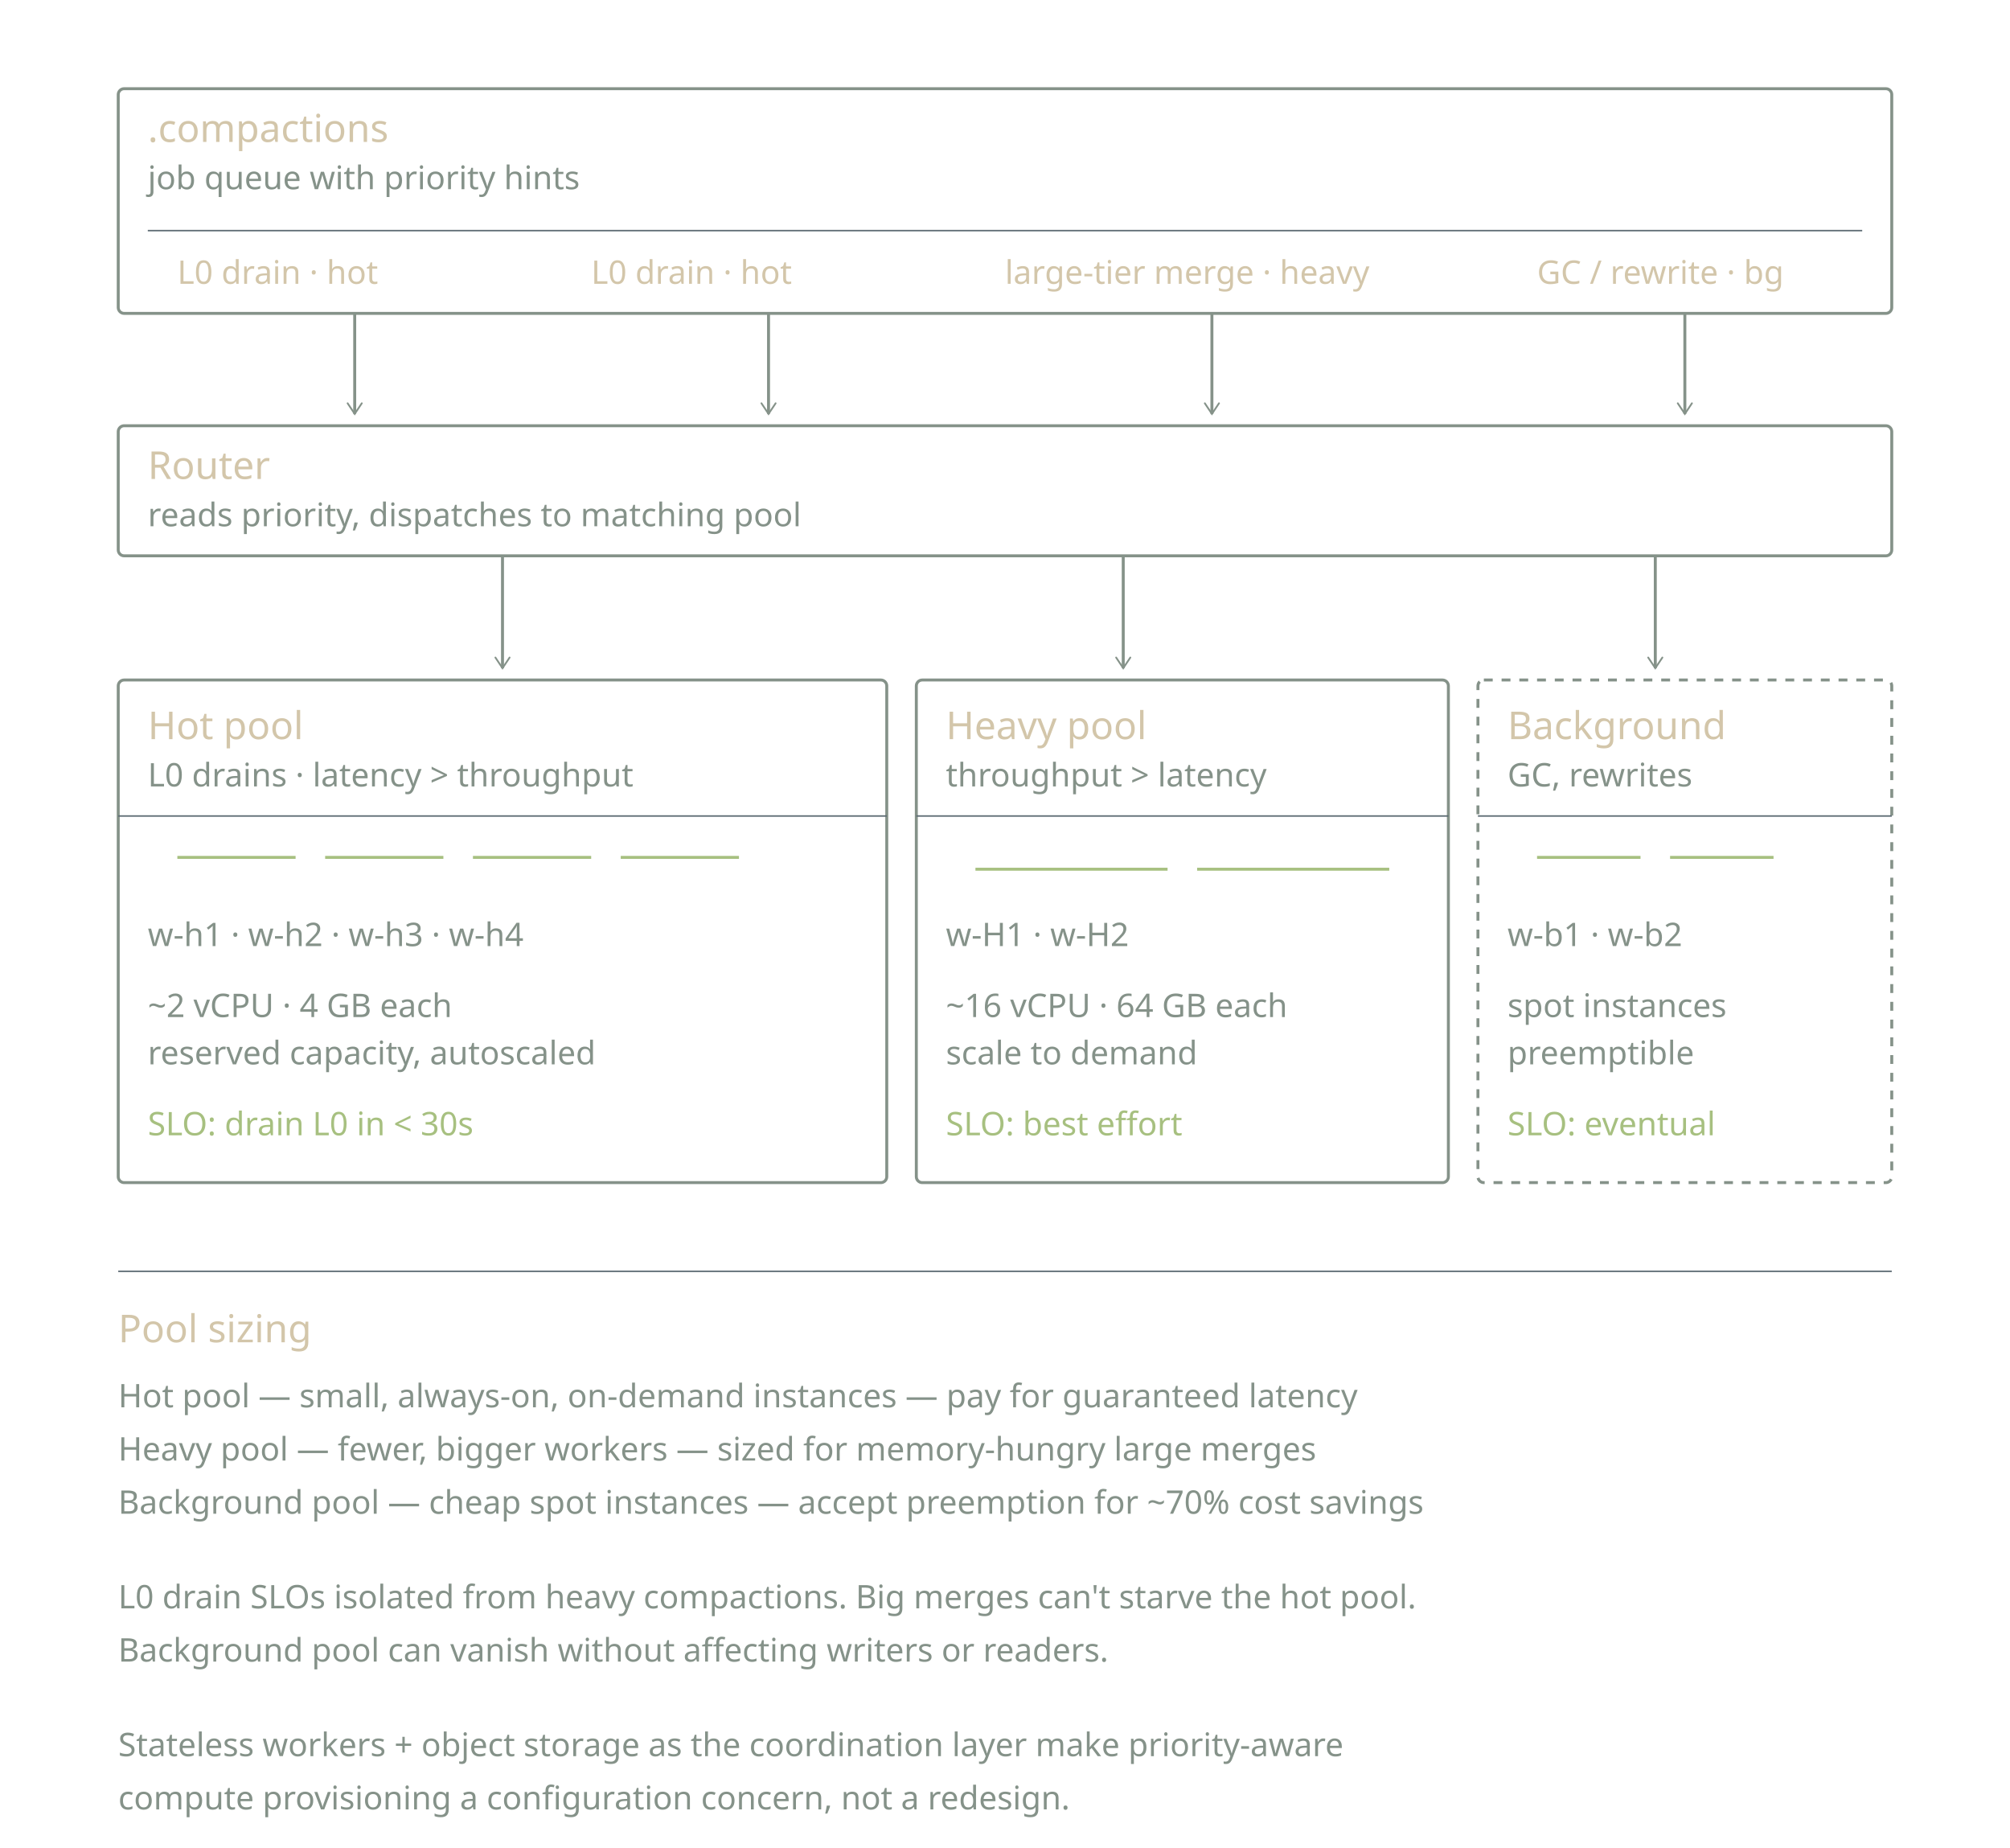
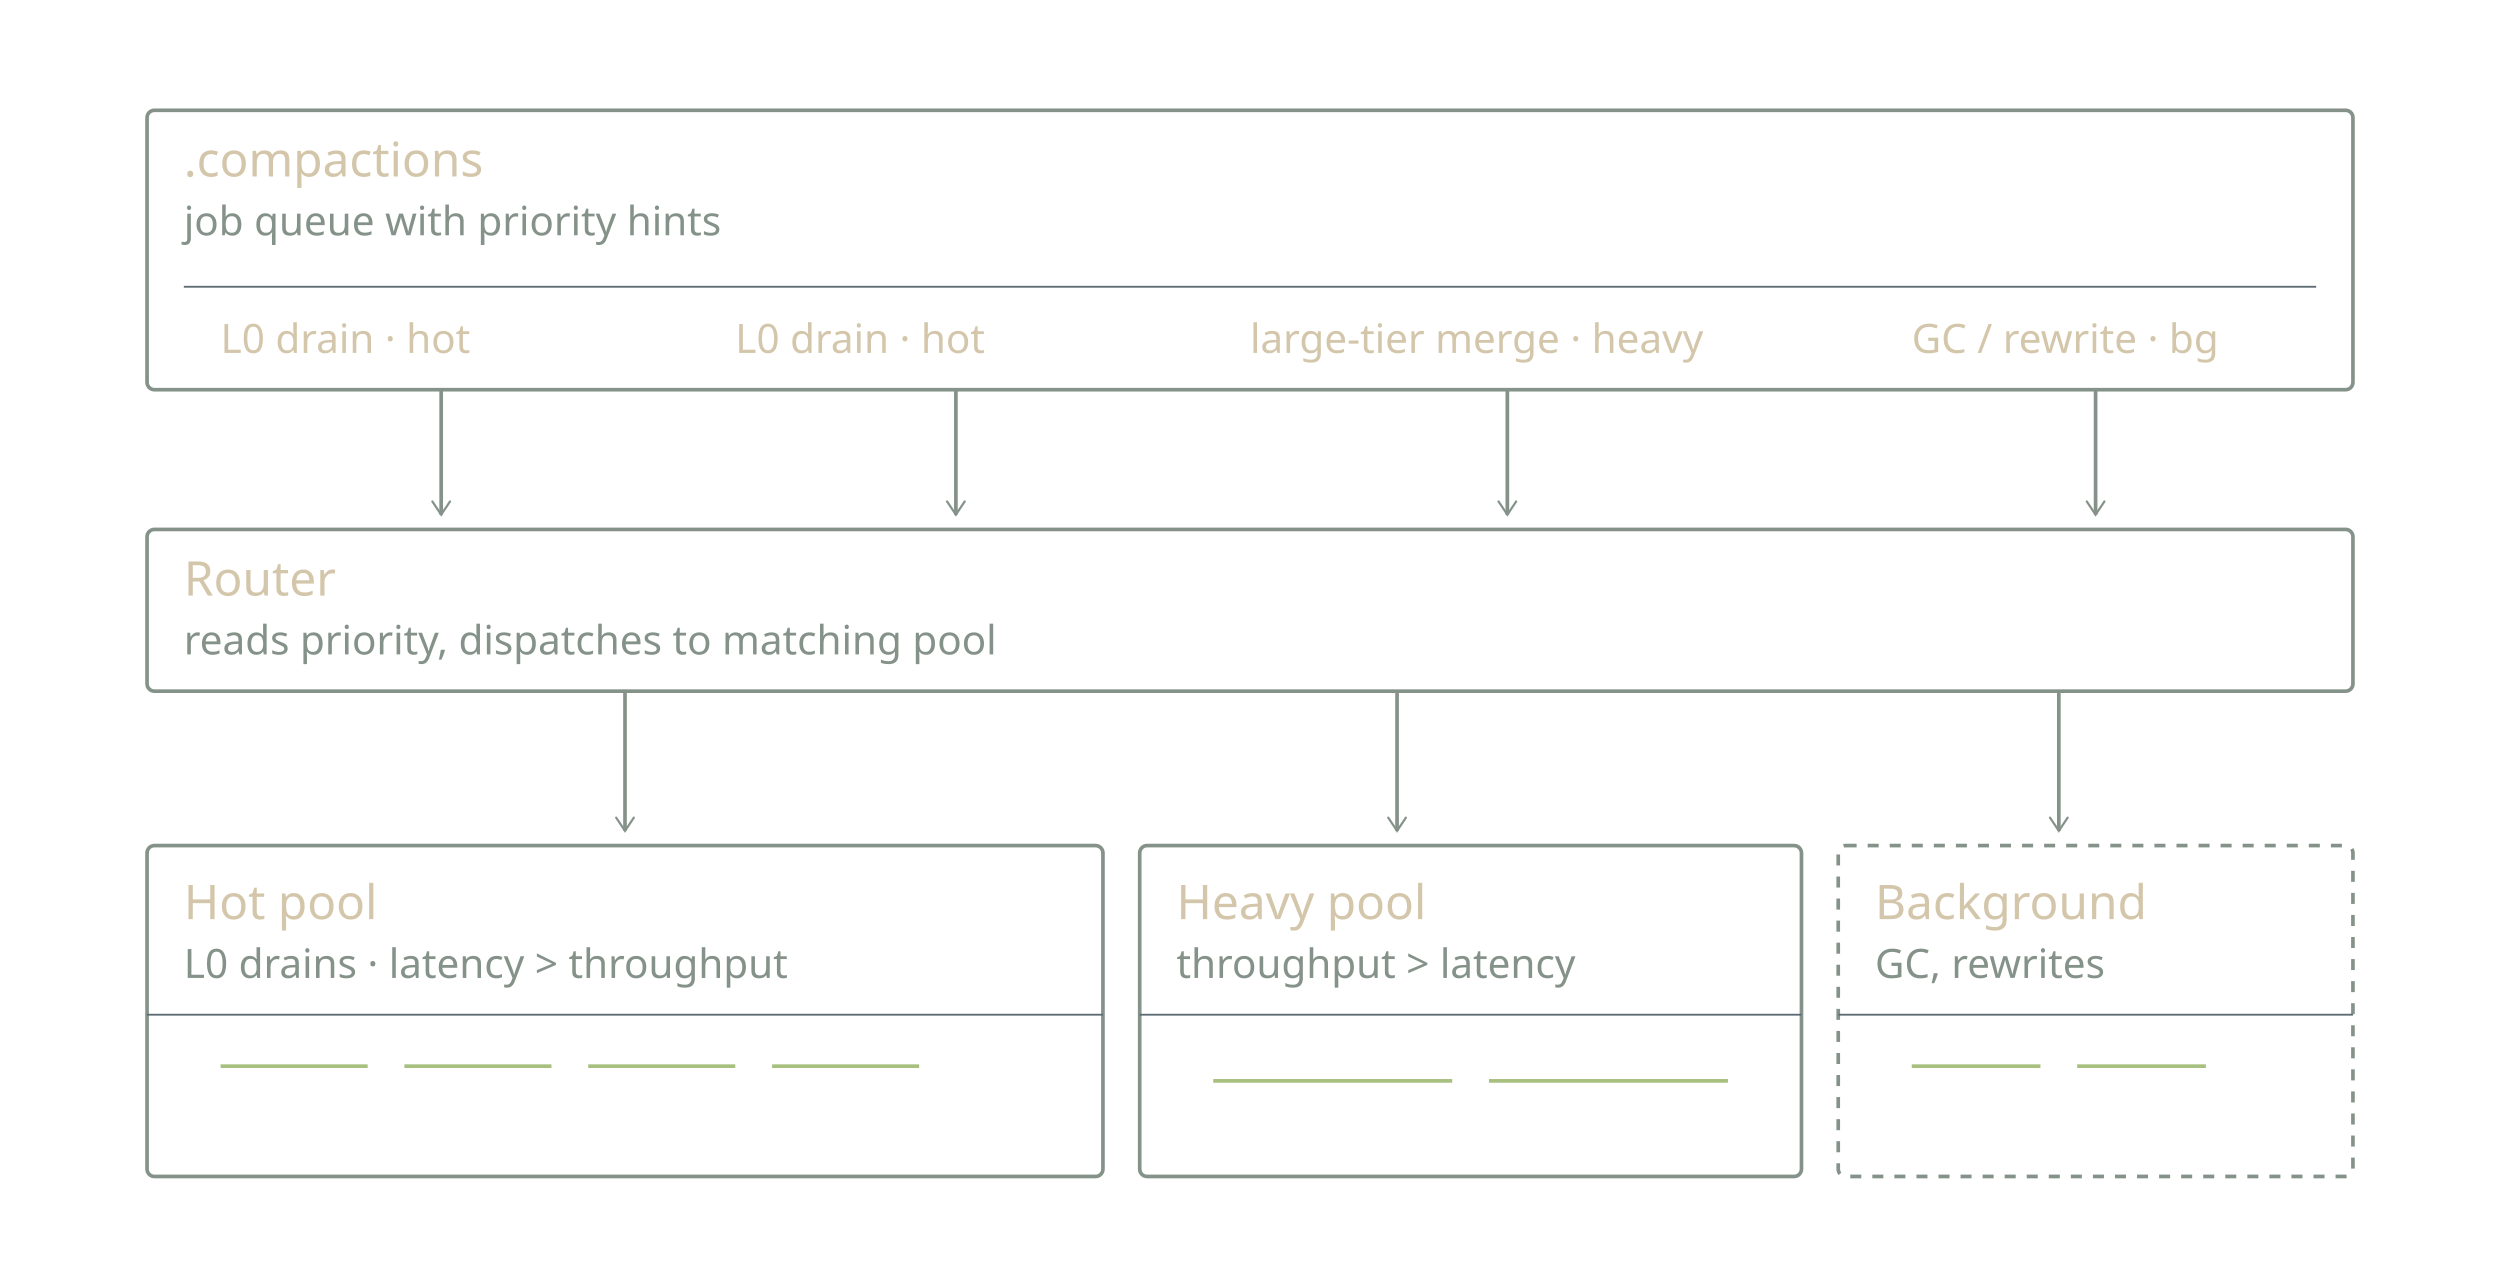
- <svg xmlns="http://www.w3.org/2000/svg" width="100%" viewBox="0 0 680 625" role="img" style="background: rgb(45, 53, 59);">
+ <svg xmlns="http://www.w3.org/2000/svg" width="100%" viewBox="0 0 680 350" role="img" style="background: rgb(45, 53, 59);">
  <defs>
    <marker id="arrow" viewBox="0 0 10 10" refX="8" refY="5" markerWidth="6" markerHeight="6" orient="auto-start-reverse">
      <path d="M2 1L8 5L2 9" fill="none" stroke="context-stroke" stroke-width="1" stroke-linecap="round" />
    </marker>
  </defs>
  <rect x="40" y="30" width="600" height="76" rx="2" style="fill:none;stroke:rgb(133, 146, 137);color:rgb(255, 255, 255);stroke-width:1px;stroke-linecap:butt;stroke-linejoin:miter;opacity:1;font-family:&quot;Anthropic Sans&quot;, -apple-system, &quot;system-ui&quot;, &quot;Segoe UI&quot;, sans-serif;font-size:16px;font-weight:400;text-anchor:start;dominant-baseline:auto" />
  <text x="50" y="48" style="fill:rgb(211, 198, 170);stroke:none;color:rgb(255, 255, 255);stroke-width:1px;stroke-linecap:butt;stroke-linejoin:miter;opacity:1;font-family:&quot;Anthropic Sans&quot;, sans-serif;font-size:13px;font-weight:500;text-anchor:start;dominant-baseline:auto">.compactions</text>
  <text x="50" y="64" style="fill:rgb(133, 146, 137);stroke:none;color:rgb(255, 255, 255);stroke-width:1px;stroke-linecap:butt;stroke-linejoin:miter;opacity:1;font-family:&quot;Anthropic Sans&quot;, sans-serif;font-size:11px;font-weight:400;text-anchor:start;dominant-baseline:auto">job queue with priority hints</text>
  <line x1="50" y1="78" x2="630" y2="78" style="fill:none;stroke:rgb(92, 106, 114);color:rgb(255, 255, 255);stroke-width:0.5px;stroke-linecap:butt;stroke-linejoin:miter;opacity:1;font-family:&quot;Anthropic Sans&quot;, -apple-system, &quot;system-ui&quot;, &quot;Segoe UI&quot;, sans-serif;font-size:16px;font-weight:400;text-anchor:start;dominant-baseline:auto" />
  <text x="60" y="96" style="fill:rgb(211, 198, 170);stroke:none;color:rgb(255, 255, 255);stroke-width:1px;stroke-linecap:butt;stroke-linejoin:miter;opacity:1;font-family:&quot;Anthropic Sans&quot;, sans-serif;font-size:11px;font-weight:400;text-anchor:start;dominant-baseline:auto">L0 drain  ·  hot</text>
  <text x="200" y="96" style="fill:rgb(211, 198, 170);stroke:none;color:rgb(255, 255, 255);stroke-width:1px;stroke-linecap:butt;stroke-linejoin:miter;opacity:1;font-family:&quot;Anthropic Sans&quot;, sans-serif;font-size:11px;font-weight:400;text-anchor:start;dominant-baseline:auto">L0 drain  ·  hot</text>
  <text x="340" y="96" style="fill:rgb(211, 198, 170);stroke:none;color:rgb(255, 255, 255);stroke-width:1px;stroke-linecap:butt;stroke-linejoin:miter;opacity:1;font-family:&quot;Anthropic Sans&quot;, sans-serif;font-size:11px;font-weight:400;text-anchor:start;dominant-baseline:auto">large-tier merge  ·  heavy</text>
  <text x="520" y="96" style="fill:rgb(211, 198, 170);stroke:none;color:rgb(255, 255, 255);stroke-width:1px;stroke-linecap:butt;stroke-linejoin:miter;opacity:1;font-family:&quot;Anthropic Sans&quot;, sans-serif;font-size:11px;font-weight:400;text-anchor:start;dominant-baseline:auto">GC / rewrite  ·  bg</text>
  <line x1="120" y1="106" x2="120" y2="140" marker-end="url(#arrow)" style="fill:none;stroke:rgb(133, 146, 137);color:rgb(255, 255, 255);stroke-width:1px;stroke-linecap:butt;stroke-linejoin:miter;opacity:1;font-family:&quot;Anthropic Sans&quot;, -apple-system, &quot;system-ui&quot;, &quot;Segoe UI&quot;, sans-serif;font-size:16px;font-weight:400;text-anchor:start;dominant-baseline:auto" />
  <line x1="260" y1="106" x2="260" y2="140" marker-end="url(#arrow)" style="fill:none;stroke:rgb(133, 146, 137);color:rgb(255, 255, 255);stroke-width:1px;stroke-linecap:butt;stroke-linejoin:miter;opacity:1;font-family:&quot;Anthropic Sans&quot;, -apple-system, &quot;system-ui&quot;, &quot;Segoe UI&quot;, sans-serif;font-size:16px;font-weight:400;text-anchor:start;dominant-baseline:auto" />
  <line x1="410" y1="106" x2="410" y2="140" marker-end="url(#arrow)" style="fill:none;stroke:rgb(133, 146, 137);color:rgb(255, 255, 255);stroke-width:1px;stroke-linecap:butt;stroke-linejoin:miter;opacity:1;font-family:&quot;Anthropic Sans&quot;, -apple-system, &quot;system-ui&quot;, &quot;Segoe UI&quot;, sans-serif;font-size:16px;font-weight:400;text-anchor:start;dominant-baseline:auto" />
  <line x1="570" y1="106" x2="570" y2="140" marker-end="url(#arrow)" style="fill:none;stroke:rgb(133, 146, 137);color:rgb(255, 255, 255);stroke-width:1px;stroke-linecap:butt;stroke-linejoin:miter;opacity:1;font-family:&quot;Anthropic Sans&quot;, -apple-system, &quot;system-ui&quot;, &quot;Segoe UI&quot;, sans-serif;font-size:16px;font-weight:400;text-anchor:start;dominant-baseline:auto" />
  <rect x="40" y="144" width="600" height="44" rx="2" style="fill:none;stroke:rgb(133, 146, 137);color:rgb(255, 255, 255);stroke-width:1px;stroke-linecap:butt;stroke-linejoin:miter;opacity:1;font-family:&quot;Anthropic Sans&quot;, -apple-system, &quot;system-ui&quot;, &quot;Segoe UI&quot;, sans-serif;font-size:16px;font-weight:400;text-anchor:start;dominant-baseline:auto" />
  <text x="50" y="162" style="fill:rgb(211, 198, 170);stroke:none;color:rgb(255, 255, 255);stroke-width:1px;stroke-linecap:butt;stroke-linejoin:miter;opacity:1;font-family:&quot;Anthropic Sans&quot;, sans-serif;font-size:13px;font-weight:500;text-anchor:start;dominant-baseline:auto">Router</text>
  <text x="50" y="178" style="fill:rgb(133, 146, 137);stroke:none;color:rgb(255, 255, 255);stroke-width:1px;stroke-linecap:butt;stroke-linejoin:miter;opacity:1;font-family:&quot;Anthropic Sans&quot;, sans-serif;font-size:11px;font-weight:400;text-anchor:start;dominant-baseline:auto">reads priority, dispatches to matching pool</text>
  <line x1="170" y1="188" x2="170" y2="226" marker-end="url(#arrow)" style="fill:none;stroke:rgb(133, 146, 137);color:rgb(255, 255, 255);stroke-width:1px;stroke-linecap:butt;stroke-linejoin:miter;opacity:1;font-family:&quot;Anthropic Sans&quot;, -apple-system, &quot;system-ui&quot;, &quot;Segoe UI&quot;, sans-serif;font-size:16px;font-weight:400;text-anchor:start;dominant-baseline:auto" />
  <line x1="380" y1="188" x2="380" y2="226" marker-end="url(#arrow)" style="fill:none;stroke:rgb(133, 146, 137);color:rgb(255, 255, 255);stroke-width:1px;stroke-linecap:butt;stroke-linejoin:miter;opacity:1;font-family:&quot;Anthropic Sans&quot;, -apple-system, &quot;system-ui&quot;, &quot;Segoe UI&quot;, sans-serif;font-size:16px;font-weight:400;text-anchor:start;dominant-baseline:auto" />
  <line x1="560" y1="188" x2="560" y2="226" marker-end="url(#arrow)" style="fill:none;stroke:rgb(133, 146, 137);color:rgb(255, 255, 255);stroke-width:1px;stroke-linecap:butt;stroke-linejoin:miter;opacity:1;font-family:&quot;Anthropic Sans&quot;, -apple-system, &quot;system-ui&quot;, &quot;Segoe UI&quot;, sans-serif;font-size:16px;font-weight:400;text-anchor:start;dominant-baseline:auto" />
-   <rect x="40" y="230" width="260" height="170" rx="2" style="fill:none;stroke:rgb(133, 146, 137);color:rgb(255, 255, 255);stroke-width:1px;stroke-linecap:butt;stroke-linejoin:miter;opacity:1;font-family:&quot;Anthropic Sans&quot;, -apple-system, &quot;system-ui&quot;, &quot;Segoe UI&quot;, sans-serif;font-size:16px;font-weight:400;text-anchor:start;dominant-baseline:auto" />
+   <rect x="40" y="230" width="260" height="90" rx="2" style="fill:none;stroke:rgb(133, 146, 137);color:rgb(255, 255, 255);stroke-width:1px;stroke-linecap:butt;stroke-linejoin:miter;opacity:1;font-family:&quot;Anthropic Sans&quot;, -apple-system, &quot;system-ui&quot;, &quot;Segoe UI&quot;, sans-serif;font-size:16px;font-weight:400;text-anchor:start;dominant-baseline:auto" />
  <text x="50" y="250" style="fill:rgb(211, 198, 170);stroke:none;color:rgb(255, 255, 255);stroke-width:1px;stroke-linecap:butt;stroke-linejoin:miter;opacity:1;font-family:&quot;Anthropic Sans&quot;, sans-serif;font-size:13px;font-weight:500;text-anchor:start;dominant-baseline:auto">Hot pool</text>
  <text x="50" y="266" style="fill:rgb(133, 146, 137);stroke:none;color:rgb(255, 255, 255);stroke-width:1px;stroke-linecap:butt;stroke-linejoin:miter;opacity:1;font-family:&quot;Anthropic Sans&quot;, sans-serif;font-size:11px;font-weight:400;text-anchor:start;dominant-baseline:auto">L0 drains  ·  latency &gt; throughput</text>
  <line x1="40" y1="276" x2="300" y2="276" style="fill:none;stroke:rgb(92, 106, 114);color:rgb(255, 255, 255);stroke-width:0.5px;stroke-linecap:butt;stroke-linejoin:miter;opacity:1;font-family:&quot;Anthropic Sans&quot;, -apple-system, &quot;system-ui&quot;, &quot;Segoe UI&quot;, sans-serif;font-size:16px;font-weight:400;text-anchor:start;dominant-baseline:auto" />
  <line x1="60" y1="290" x2="100" y2="290" style="fill:none;stroke:rgb(167, 192, 128);color:rgb(255, 255, 255);stroke-width:1px;stroke-linecap:butt;stroke-linejoin:miter;opacity:1;font-family:&quot;Anthropic Sans&quot;, -apple-system, &quot;system-ui&quot;, &quot;Segoe UI&quot;, sans-serif;font-size:16px;font-weight:400;text-anchor:start;dominant-baseline:auto" />
  <line x1="110" y1="290" x2="150" y2="290" style="fill:none;stroke:rgb(167, 192, 128);color:rgb(255, 255, 255);stroke-width:1px;stroke-linecap:butt;stroke-linejoin:miter;opacity:1;font-family:&quot;Anthropic Sans&quot;, -apple-system, &quot;system-ui&quot;, &quot;Segoe UI&quot;, sans-serif;font-size:16px;font-weight:400;text-anchor:start;dominant-baseline:auto" />
  <line x1="160" y1="290" x2="200" y2="290" style="fill:none;stroke:rgb(167, 192, 128);color:rgb(255, 255, 255);stroke-width:1px;stroke-linecap:butt;stroke-linejoin:miter;opacity:1;font-family:&quot;Anthropic Sans&quot;, -apple-system, &quot;system-ui&quot;, &quot;Segoe UI&quot;, sans-serif;font-size:16px;font-weight:400;text-anchor:start;dominant-baseline:auto" />
  <line x1="210" y1="290" x2="250" y2="290" style="fill:none;stroke:rgb(167, 192, 128);color:rgb(255, 255, 255);stroke-width:1px;stroke-linecap:butt;stroke-linejoin:miter;opacity:1;font-family:&quot;Anthropic Sans&quot;, -apple-system, &quot;system-ui&quot;, &quot;Segoe UI&quot;, sans-serif;font-size:16px;font-weight:400;text-anchor:start;dominant-baseline:auto" />
-   <text x="50" y="320" style="fill:rgb(133, 146, 137);stroke:none;color:rgb(255, 255, 255);stroke-width:1px;stroke-linecap:butt;stroke-linejoin:miter;opacity:1;font-family:&quot;Anthropic Sans&quot;, sans-serif;font-size:11px;font-weight:400;text-anchor:start;dominant-baseline:auto">w-h1 · w-h2 · w-h3 · w-h4</text>
-   <text x="50" y="344" style="fill:rgb(133, 146, 137);stroke:none;color:rgb(255, 255, 255);stroke-width:1px;stroke-linecap:butt;stroke-linejoin:miter;opacity:1;font-family:&quot;Anthropic Sans&quot;, sans-serif;font-size:11px;font-weight:400;text-anchor:start;dominant-baseline:auto">~2 vCPU · 4 GB each</text>
-   <text x="50" y="360" style="fill:rgb(133, 146, 137);stroke:none;color:rgb(255, 255, 255);stroke-width:1px;stroke-linecap:butt;stroke-linejoin:miter;opacity:1;font-family:&quot;Anthropic Sans&quot;, sans-serif;font-size:11px;font-weight:400;text-anchor:start;dominant-baseline:auto">reserved capacity, autoscaled</text>
-   <text x="50" y="384" style="fill:rgb(167, 192, 128);stroke:none;color:rgb(255, 255, 255);stroke-width:1px;stroke-linecap:butt;stroke-linejoin:miter;opacity:1;font-family:&quot;Anthropic Sans&quot;, sans-serif;font-size:11px;font-weight:400;text-anchor:start;dominant-baseline:auto">SLO: drain L0 in &lt; 30s</text>
-   <rect x="310" y="230" width="180" height="170" rx="2" style="fill:none;stroke:rgb(133, 146, 137);color:rgb(255, 255, 255);stroke-width:1px;stroke-linecap:butt;stroke-linejoin:miter;opacity:1;font-family:&quot;Anthropic Sans&quot;, -apple-system, &quot;system-ui&quot;, &quot;Segoe UI&quot;, sans-serif;font-size:16px;font-weight:400;text-anchor:start;dominant-baseline:auto" />
+   <rect x="310" y="230" width="180" height="90" rx="2" style="fill:none;stroke:rgb(133, 146, 137);color:rgb(255, 255, 255);stroke-width:1px;stroke-linecap:butt;stroke-linejoin:miter;opacity:1;font-family:&quot;Anthropic Sans&quot;, -apple-system, &quot;system-ui&quot;, &quot;Segoe UI&quot;, sans-serif;font-size:16px;font-weight:400;text-anchor:start;dominant-baseline:auto" />
  <text x="320" y="250" style="fill:rgb(211, 198, 170);stroke:none;color:rgb(255, 255, 255);stroke-width:1px;stroke-linecap:butt;stroke-linejoin:miter;opacity:1;font-family:&quot;Anthropic Sans&quot;, sans-serif;font-size:13px;font-weight:500;text-anchor:start;dominant-baseline:auto">Heavy pool</text>
  <text x="320" y="266" style="fill:rgb(133, 146, 137);stroke:none;color:rgb(255, 255, 255);stroke-width:1px;stroke-linecap:butt;stroke-linejoin:miter;opacity:1;font-family:&quot;Anthropic Sans&quot;, sans-serif;font-size:11px;font-weight:400;text-anchor:start;dominant-baseline:auto">throughput &gt; latency</text>
  <line x1="310" y1="276" x2="490" y2="276" style="fill:none;stroke:rgb(92, 106, 114);color:rgb(255, 255, 255);stroke-width:0.5px;stroke-linecap:butt;stroke-linejoin:miter;opacity:1;font-family:&quot;Anthropic Sans&quot;, -apple-system, &quot;system-ui&quot;, &quot;Segoe UI&quot;, sans-serif;font-size:16px;font-weight:400;text-anchor:start;dominant-baseline:auto" />
  <line x1="330" y1="294" x2="395" y2="294" style="fill:none;stroke:rgb(167, 192, 128);color:rgb(255, 255, 255);stroke-width:1px;stroke-linecap:butt;stroke-linejoin:miter;opacity:1;font-family:&quot;Anthropic Sans&quot;, -apple-system, &quot;system-ui&quot;, &quot;Segoe UI&quot;, sans-serif;font-size:16px;font-weight:400;text-anchor:start;dominant-baseline:auto" />
  <line x1="405" y1="294" x2="470" y2="294" style="fill:none;stroke:rgb(167, 192, 128);color:rgb(255, 255, 255);stroke-width:1px;stroke-linecap:butt;stroke-linejoin:miter;opacity:1;font-family:&quot;Anthropic Sans&quot;, -apple-system, &quot;system-ui&quot;, &quot;Segoe UI&quot;, sans-serif;font-size:16px;font-weight:400;text-anchor:start;dominant-baseline:auto" />
-   <text x="320" y="320" style="fill:rgb(133, 146, 137);stroke:none;color:rgb(255, 255, 255);stroke-width:1px;stroke-linecap:butt;stroke-linejoin:miter;opacity:1;font-family:&quot;Anthropic Sans&quot;, sans-serif;font-size:11px;font-weight:400;text-anchor:start;dominant-baseline:auto">w-H1 · w-H2</text>
-   <text x="320" y="344" style="fill:rgb(133, 146, 137);stroke:none;color:rgb(255, 255, 255);stroke-width:1px;stroke-linecap:butt;stroke-linejoin:miter;opacity:1;font-family:&quot;Anthropic Sans&quot;, sans-serif;font-size:11px;font-weight:400;text-anchor:start;dominant-baseline:auto">~16 vCPU · 64 GB each</text>
-   <text x="320" y="360" style="fill:rgb(133, 146, 137);stroke:none;color:rgb(255, 255, 255);stroke-width:1px;stroke-linecap:butt;stroke-linejoin:miter;opacity:1;font-family:&quot;Anthropic Sans&quot;, sans-serif;font-size:11px;font-weight:400;text-anchor:start;dominant-baseline:auto">scale to demand</text>
-   <text x="320" y="384" style="fill:rgb(167, 192, 128);stroke:none;color:rgb(255, 255, 255);stroke-width:1px;stroke-linecap:butt;stroke-linejoin:miter;opacity:1;font-family:&quot;Anthropic Sans&quot;, sans-serif;font-size:11px;font-weight:400;text-anchor:start;dominant-baseline:auto">SLO: best effort</text>
-   <rect x="500" y="230" width="140" height="170" rx="2" stroke="#859289" stroke-width="1" stroke-dasharray="3 3" fill="none" style="fill:none;stroke:rgb(133, 146, 137);color:rgb(255, 255, 255);stroke-width:1px;stroke-dasharray:3px, 3px;stroke-linecap:butt;stroke-linejoin:miter;opacity:1;font-family:&quot;Anthropic Sans&quot;, -apple-system, &quot;system-ui&quot;, &quot;Segoe UI&quot;, sans-serif;font-size:16px;font-weight:400;text-anchor:start;dominant-baseline:auto" />
+   <rect x="500" y="230" width="140" height="90" rx="2" stroke="#859289" stroke-width="1" stroke-dasharray="3 3" fill="none" style="fill:none;stroke:rgb(133, 146, 137);color:rgb(255, 255, 255);stroke-width:1px;stroke-dasharray:3px, 3px;stroke-linecap:butt;stroke-linejoin:miter;opacity:1;font-family:&quot;Anthropic Sans&quot;, -apple-system, &quot;system-ui&quot;, &quot;Segoe UI&quot;, sans-serif;font-size:16px;font-weight:400;text-anchor:start;dominant-baseline:auto" />
  <text x="510" y="250" style="fill:rgb(211, 198, 170);stroke:none;color:rgb(255, 255, 255);stroke-width:1px;stroke-linecap:butt;stroke-linejoin:miter;opacity:1;font-family:&quot;Anthropic Sans&quot;, sans-serif;font-size:13px;font-weight:500;text-anchor:start;dominant-baseline:auto">Background</text>
  <text x="510" y="266" style="fill:rgb(133, 146, 137);stroke:none;color:rgb(255, 255, 255);stroke-width:1px;stroke-linecap:butt;stroke-linejoin:miter;opacity:1;font-family:&quot;Anthropic Sans&quot;, sans-serif;font-size:11px;font-weight:400;text-anchor:start;dominant-baseline:auto">GC, rewrites</text>
  <line x1="500" y1="276" x2="640" y2="276" style="fill:none;stroke:rgb(92, 106, 114);color:rgb(255, 255, 255);stroke-width:0.5px;stroke-linecap:butt;stroke-linejoin:miter;opacity:1;font-family:&quot;Anthropic Sans&quot;, -apple-system, &quot;system-ui&quot;, &quot;Segoe UI&quot;, sans-serif;font-size:16px;font-weight:400;text-anchor:start;dominant-baseline:auto" />
  <line x1="520" y1="290" x2="555" y2="290" style="fill:none;stroke:rgb(167, 192, 128);color:rgb(255, 255, 255);stroke-width:1px;stroke-linecap:butt;stroke-linejoin:miter;opacity:1;font-family:&quot;Anthropic Sans&quot;, -apple-system, &quot;system-ui&quot;, &quot;Segoe UI&quot;, sans-serif;font-size:16px;font-weight:400;text-anchor:start;dominant-baseline:auto" />
  <line x1="565" y1="290" x2="600" y2="290" style="fill:none;stroke:rgb(167, 192, 128);color:rgb(255, 255, 255);stroke-width:1px;stroke-linecap:butt;stroke-linejoin:miter;opacity:1;font-family:&quot;Anthropic Sans&quot;, -apple-system, &quot;system-ui&quot;, &quot;Segoe UI&quot;, sans-serif;font-size:16px;font-weight:400;text-anchor:start;dominant-baseline:auto" />
-   <text x="510" y="320" style="fill:rgb(133, 146, 137);stroke:none;color:rgb(255, 255, 255);stroke-width:1px;stroke-linecap:butt;stroke-linejoin:miter;opacity:1;font-family:&quot;Anthropic Sans&quot;, sans-serif;font-size:11px;font-weight:400;text-anchor:start;dominant-baseline:auto">w-b1 · w-b2</text>
-   <text x="510" y="344" style="fill:rgb(133, 146, 137);stroke:none;color:rgb(255, 255, 255);stroke-width:1px;stroke-linecap:butt;stroke-linejoin:miter;opacity:1;font-family:&quot;Anthropic Sans&quot;, sans-serif;font-size:11px;font-weight:400;text-anchor:start;dominant-baseline:auto">spot instances</text>
-   <text x="510" y="360" style="fill:rgb(133, 146, 137);stroke:none;color:rgb(255, 255, 255);stroke-width:1px;stroke-linecap:butt;stroke-linejoin:miter;opacity:1;font-family:&quot;Anthropic Sans&quot;, sans-serif;font-size:11px;font-weight:400;text-anchor:start;dominant-baseline:auto">preemptible</text>
-   <text x="510" y="384" style="fill:rgb(167, 192, 128);stroke:none;color:rgb(255, 255, 255);stroke-width:1px;stroke-linecap:butt;stroke-linejoin:miter;opacity:1;font-family:&quot;Anthropic Sans&quot;, sans-serif;font-size:11px;font-weight:400;text-anchor:start;dominant-baseline:auto">SLO: eventual</text>
-   <line x1="40" y1="430" x2="640" y2="430" style="fill:none;stroke:rgb(92, 106, 114);color:rgb(255, 255, 255);stroke-width:0.5px;stroke-linecap:butt;stroke-linejoin:miter;opacity:1;font-family:&quot;Anthropic Sans&quot;, -apple-system, &quot;system-ui&quot;, &quot;Segoe UI&quot;, sans-serif;font-size:16px;font-weight:400;text-anchor:start;dominant-baseline:auto" />
-   <text x="40" y="454" style="fill:rgb(211, 198, 170);stroke:none;color:rgb(255, 255, 255);stroke-width:1px;stroke-linecap:butt;stroke-linejoin:miter;opacity:1;font-family:&quot;Anthropic Sans&quot;, sans-serif;font-size:13px;font-weight:500;text-anchor:start;dominant-baseline:auto">Pool sizing</text>
-   <text x="40" y="476" style="fill:rgb(133, 146, 137);stroke:none;color:rgb(255, 255, 255);stroke-width:1px;stroke-linecap:butt;stroke-linejoin:miter;opacity:1;font-family:&quot;Anthropic Sans&quot;, sans-serif;font-size:11px;font-weight:400;text-anchor:start;dominant-baseline:auto">Hot pool — small, always-on, on-demand instances — pay for guaranteed latency</text>
-   <text x="40" y="494" style="fill:rgb(133, 146, 137);stroke:none;color:rgb(255, 255, 255);stroke-width:1px;stroke-linecap:butt;stroke-linejoin:miter;opacity:1;font-family:&quot;Anthropic Sans&quot;, sans-serif;font-size:11px;font-weight:400;text-anchor:start;dominant-baseline:auto">Heavy pool — fewer, bigger workers — sized for memory-hungry large merges</text>
-   <text x="40" y="512" style="fill:rgb(133, 146, 137);stroke:none;color:rgb(255, 255, 255);stroke-width:1px;stroke-linecap:butt;stroke-linejoin:miter;opacity:1;font-family:&quot;Anthropic Sans&quot;, sans-serif;font-size:11px;font-weight:400;text-anchor:start;dominant-baseline:auto">Background pool — cheap spot instances — accept preemption for ~70% cost savings</text>
-   <text x="40" y="544" style="fill:rgb(133, 146, 137);stroke:none;color:rgb(255, 255, 255);stroke-width:1px;stroke-linecap:butt;stroke-linejoin:miter;opacity:1;font-family:&quot;Anthropic Sans&quot;, sans-serif;font-size:11px;font-weight:400;text-anchor:start;dominant-baseline:auto">L0 drain SLOs isolated from heavy compactions. Big merges can't starve the hot pool.</text>
-   <text x="40" y="562" style="fill:rgb(133, 146, 137);stroke:none;color:rgb(255, 255, 255);stroke-width:1px;stroke-linecap:butt;stroke-linejoin:miter;opacity:1;font-family:&quot;Anthropic Sans&quot;, sans-serif;font-size:11px;font-weight:400;text-anchor:start;dominant-baseline:auto">Background pool can vanish without affecting writers or readers.</text>
-   <text x="40" y="594" style="fill:rgb(133, 146, 137);stroke:none;color:rgb(255, 255, 255);stroke-width:1px;stroke-linecap:butt;stroke-linejoin:miter;opacity:1;font-family:&quot;Anthropic Sans&quot;, sans-serif;font-size:11px;font-weight:400;text-anchor:start;dominant-baseline:auto">Stateless workers + object storage as the coordination layer make priority-aware</text>
-   <text x="40" y="612" style="fill:rgb(133, 146, 137);stroke:none;color:rgb(255, 255, 255);stroke-width:1px;stroke-linecap:butt;stroke-linejoin:miter;opacity:1;font-family:&quot;Anthropic Sans&quot;, sans-serif;font-size:11px;font-weight:400;text-anchor:start;dominant-baseline:auto">compute provisioning a configuration concern, not a redesign.</text>
</svg>
